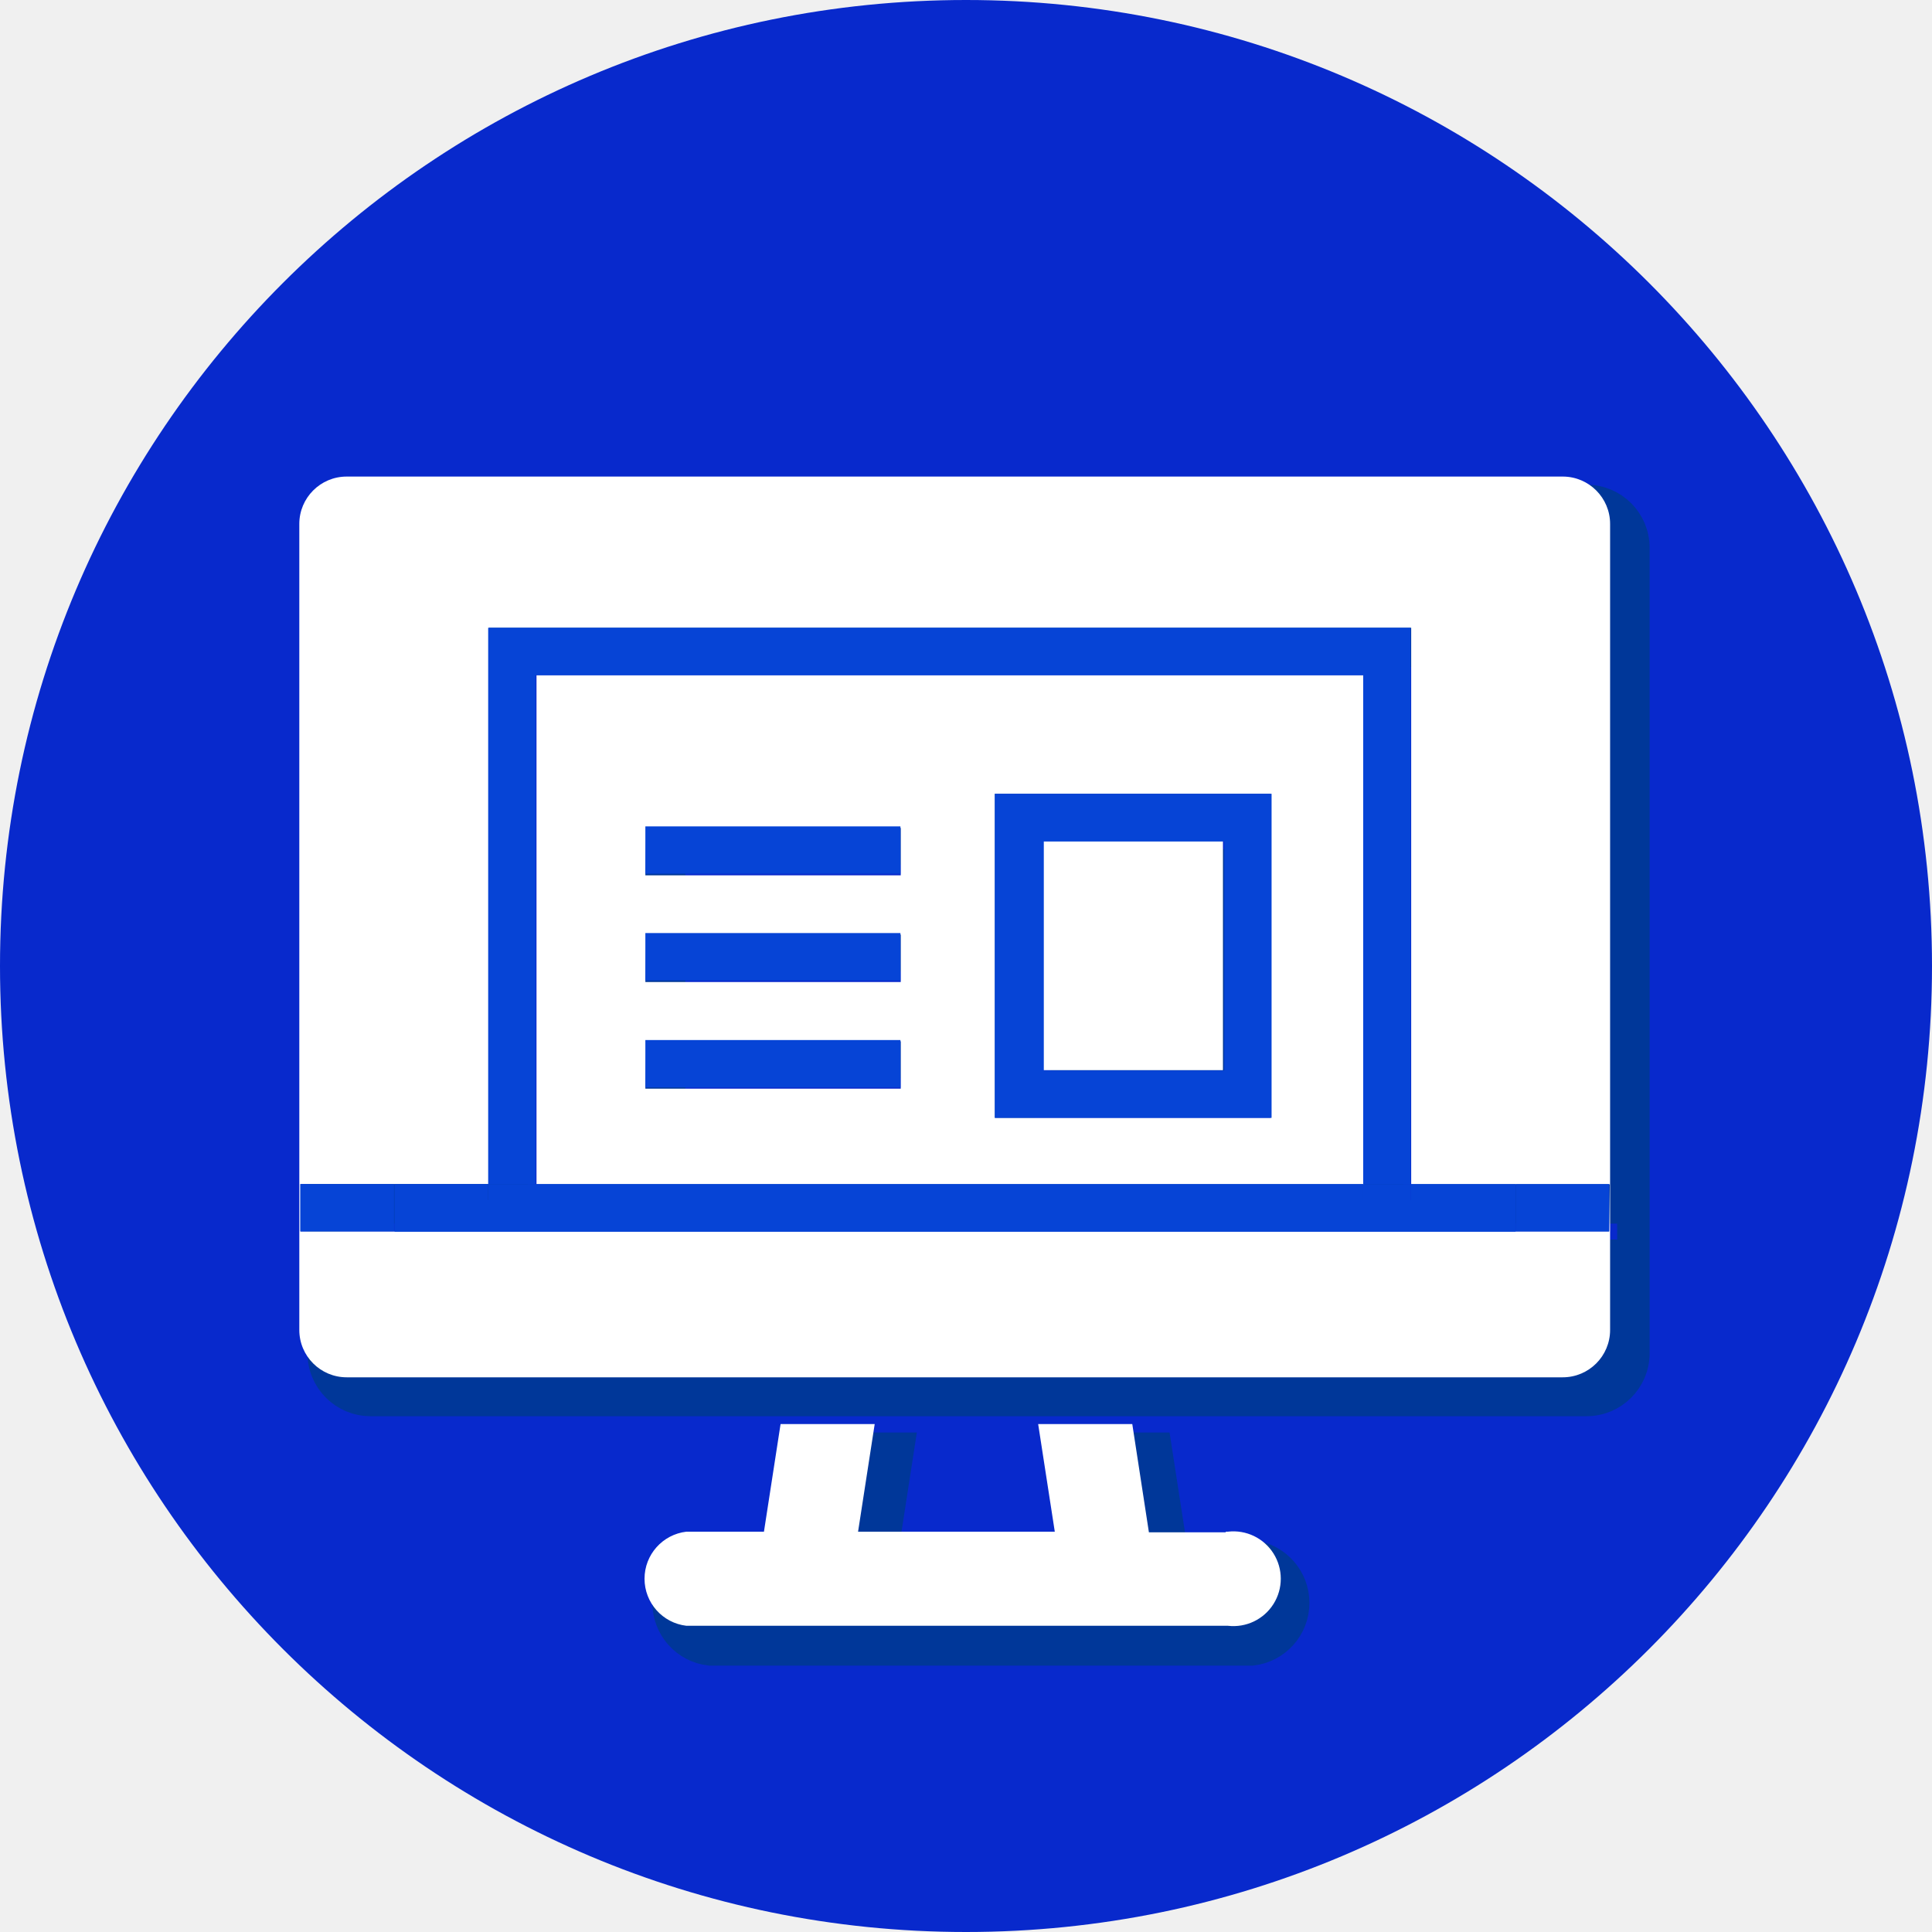
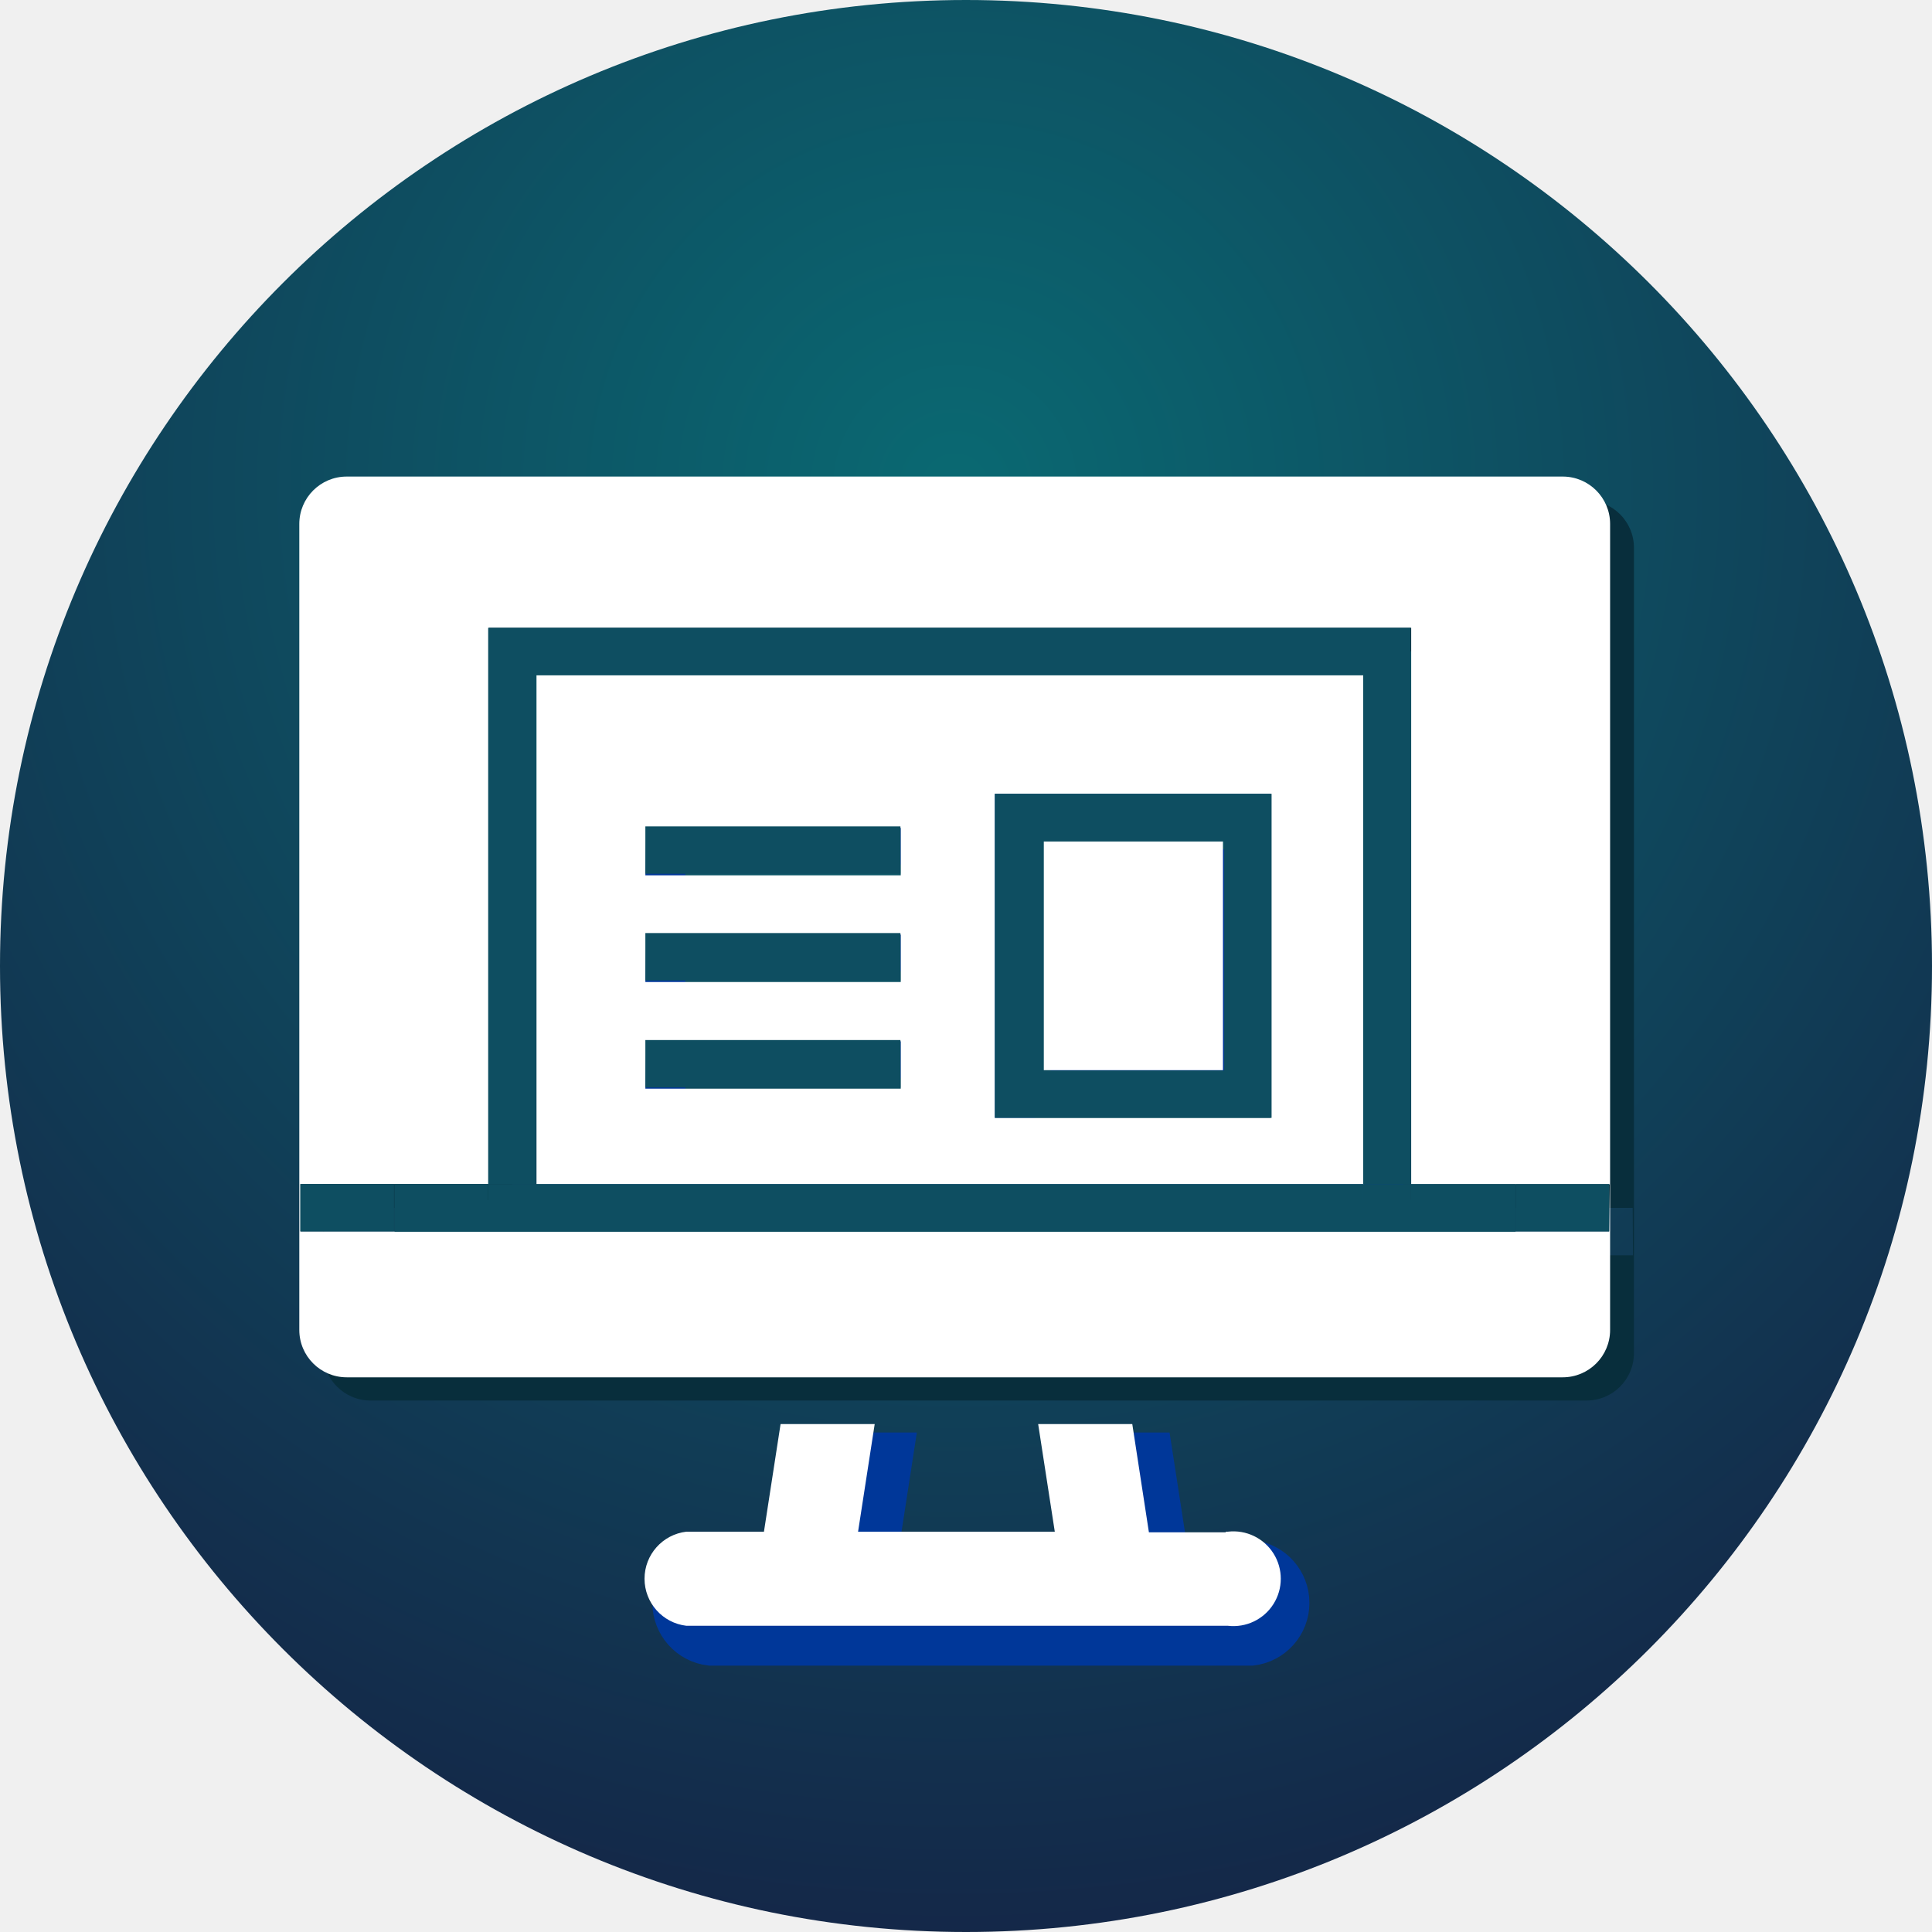
<svg xmlns="http://www.w3.org/2000/svg" data-name="Layer 1" viewBox="0 0 61.58 61.58">
-   <circle cx="30.79" cy="30.79" r="30.79" fill="#0829cc" />
-   <g fill="#003799" stroke="#003799">
-     <path d="M17.86 38.5h26.37V22.28H17.86V38.5zm14.65-12.44h8.79v10.33h-8.82zm-11.15 1h8.13v1.51h-8.16zm0 3.4h8.13v1.51h-8.16zm0 3.4h8.13v1.53h-8.16z" />
-     <path d="M33.99 27.57h5.75v7.3h-5.75z" />
-     <path data-name="Shape" d="M50.58 15.95H11.81a1.51 1.51 0 0 0-1.51 1.51v25.67a1.51 1.51 0 0 0 1.51 1.51h38.76a1.51 1.51 0 0 0 1.51-1.51V17.46a1.51 1.51 0 0 0-1.5-1.51zm1.47 24.06H10.33V38.5h6V20.76h29.38V38.5h6.33zm-12.22 9.58h-2.45l-.53-3.43h-3l.53 3.43h-6.27l.53-3.43h-3l-.56 3.43h-2.45a1.51 1.51 0 0 0 0 3H39.9a1.51 1.51 0 0 0 0-3h-.07z" />
-   </g>
+   <defs>
+     <radialGradient id="a" cx="-269.04" cy="421.81" r=".91" gradientTransform="matrix(61.58 0 0 -61.58 16597.98 25990.78)" gradientUnits="userSpaceOnUse">
+       <stop offset="0" stop-color="#0a6972" />
+       <stop offset="1" stop-color="#16193f" />
+     </radialGradient>
+   </defs>
+   <circle cx="30.79" cy="30.79" r="30.79" fill="url(#a)" />
+   <path d="M17.86 38.5h26.37V22.28H17.86V38.5zm14.65-12.44h8.79v10.33h-8.82zm-11.15 1h8.13v1.51h-8.16zm0 3.4h8.13v1.51h-8.16zm0 3.4h8.13v1.53h-8.16z" fill="#003799" stroke="#003799" />
+   <path fill="#003799" stroke="#003799" d="M33.99 27.57h5.75v7.3h-5.75z" />
+   <path data-name="Shape" d="M50.58 15.95H11.81a1.51 1.51 0 0 0-1.51 1.51v25.67a1.51 1.51 0 0 0 1.51 1.51h38.76a1.51 1.51 0 0 0 1.51-1.51V17.46a1.51 1.51 0 0 0-1.5-1.51zm1.47 24.06H10.33V38.5h6V20.76h29.38V38.5h6.33z" fill="#082e3c" />
+   <path data-name="Shape" d="M39.83 49.59h-2.45l-.53-3.43h-3l.53 3.43h-6.27l.53-3.43h-3l-.56 3.43h-2.45a1.51 1.51 0 0 0 0 3H39.9a1.51 1.51 0 0 0 0-3h-.07z" fill="#003799" stroke="#003799" />
  <path data-name="Shape" fill="none" d="M28.07 43.88h4.73-4.73zm-.76 4.96h6.25l-.53-3.44h-5.19l-.53 3.44z" />
  <g data-name="Group" fill="#fff">
    <path data-name="Shape" d="M17.1 37.75h26.37V21.52H17.1v16.23zM31.71 25.3h8.79v10.33h-8.79zM20.6 26.39h8.11v1.51h-8.14zm0 3.4h8.11v1.51h-8.14zm0 3.4h8.11v1.51h-8.14z" />
    <path data-name="Rectangle-path" d="M33.23 26.81h5.75v7.3h-5.75z" />
    <path data-name="Shape" d="M49.82 15.19H11.05a1.51 1.51 0 0 0-1.51 1.51v25.69a1.51 1.51 0 0 0 1.51 1.51h38.76a1.51 1.51 0 0 0 1.51-1.51V16.7a1.51 1.51 0 0 0-1.5-1.51zm1.47 24.06H9.58v-1.51h6V20.01h29.4v17.74h6.33zm-12.22 9.59h-2.45l-.53-3.45h-3l.53 3.43h-6.27l.53-3.43h-3l-.53 3.43h-2.47a1.51 1.51 0 0 0 0 3h17.26a1.51 1.51 0 1 0 0-3h-.07z" />
  </g>
-   <path data-name="Shape" fill="#0644d6" d="M15.56 20.01v17.73h1.51V21.52h26.38v16.22h1.51V20.01h-29.4z" />
-   <path data-name="Rectangle-path" fill="#0644d6" d="M20.57 26.34h8.13v1.51h-8.13zm0 3.4h8.13v1.51h-8.13zm0 3.41h8.13v1.51h-8.13z" />
-   <path data-name="Shape" d="M31.71 25.3v10.33h8.82V25.3h-8.82zm7.3 8.82h-5.74v-7.3h5.75v7.3zm5.95 3.62v.51h-1.51v-.51H17.07v.51h-1.51v-.51h-2.99v1.52h35.74v-1.52h-3.35z" fill="#0644d6" />
-   <path data-name="Rectangle-path" fill="#0644d6" d="M49.82 37.74h1.47v1.51h-1.47zm-40.25 0h1.48v1.51H9.57zm38.74 0h1.51v1.51h-1.51zm-37.26 0h1.51v1.51h-1.51zm32.4 0h1.51v1h-1.51zm-27.89 0h1.51v1h-1.51z" />
+   <path data-name="Shape" fill="#0e4e61" d="M15.56 20.01v17.73h1.51V21.52h26.38v16.22h1.51V20.01h-29.4z" />
+   <path data-name="Rectangle-path" fill="#0e4e61" d="M20.57 26.34h8.13v1.51h-8.13zm0 3.4h8.13v1.51h-8.13zm0 3.41h8.13v1.51h-8.13z" />
+   <path data-name="Shape" d="M31.71 25.3v10.33h8.82V25.3h-8.82zm7.3 8.82h-5.74v-7.3h5.75v7.3zm5.95 3.62v.51h-1.51v-.51H17.07v.51h-1.51v-.51h-2.99v1.52h35.74v-1.52h-3.35z" fill="#0e4e61" />
+   <path data-name="Rectangle-path" fill="#0e4e61" d="M49.82 37.74h1.47v1.51h-1.47zm-40.25 0h1.48v1.51H9.57zm38.74 0h1.51v1.51h-1.51zm-37.26 0h1.51v1.51h-1.51zm32.4 0h1.51v1h-1.51zm-27.89 0h1.51v1h-1.51z" />
</svg>
